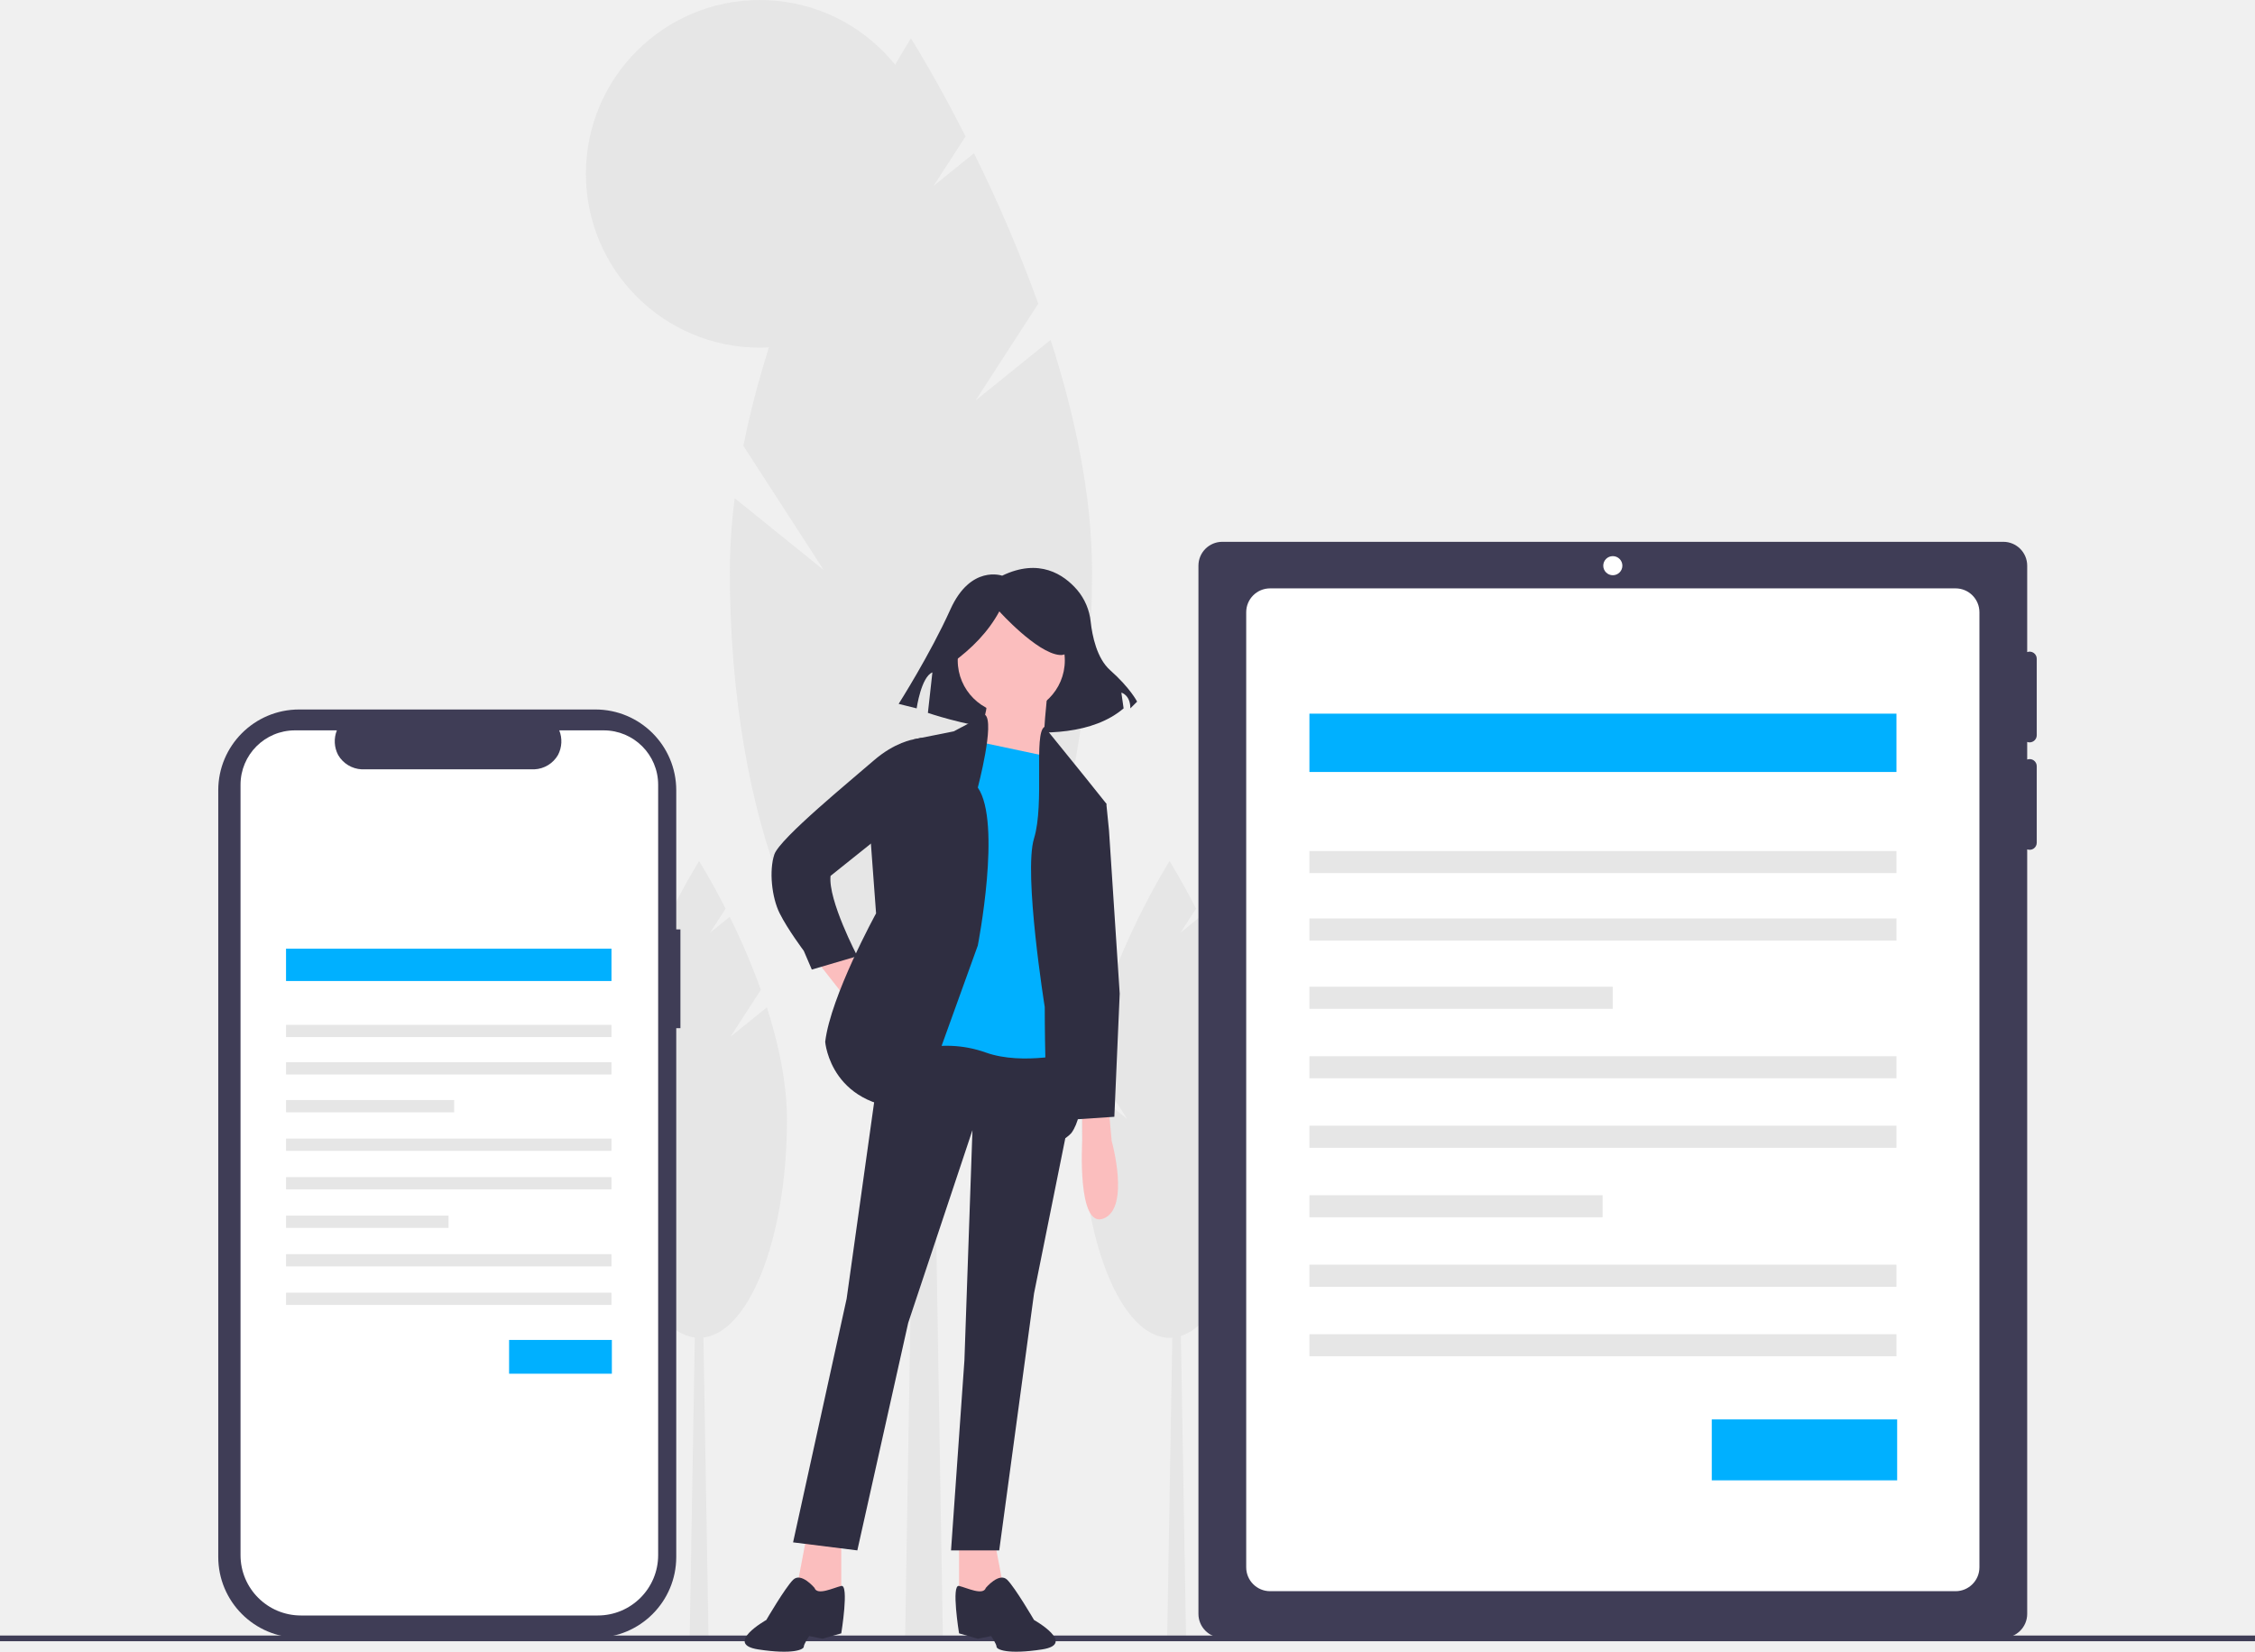
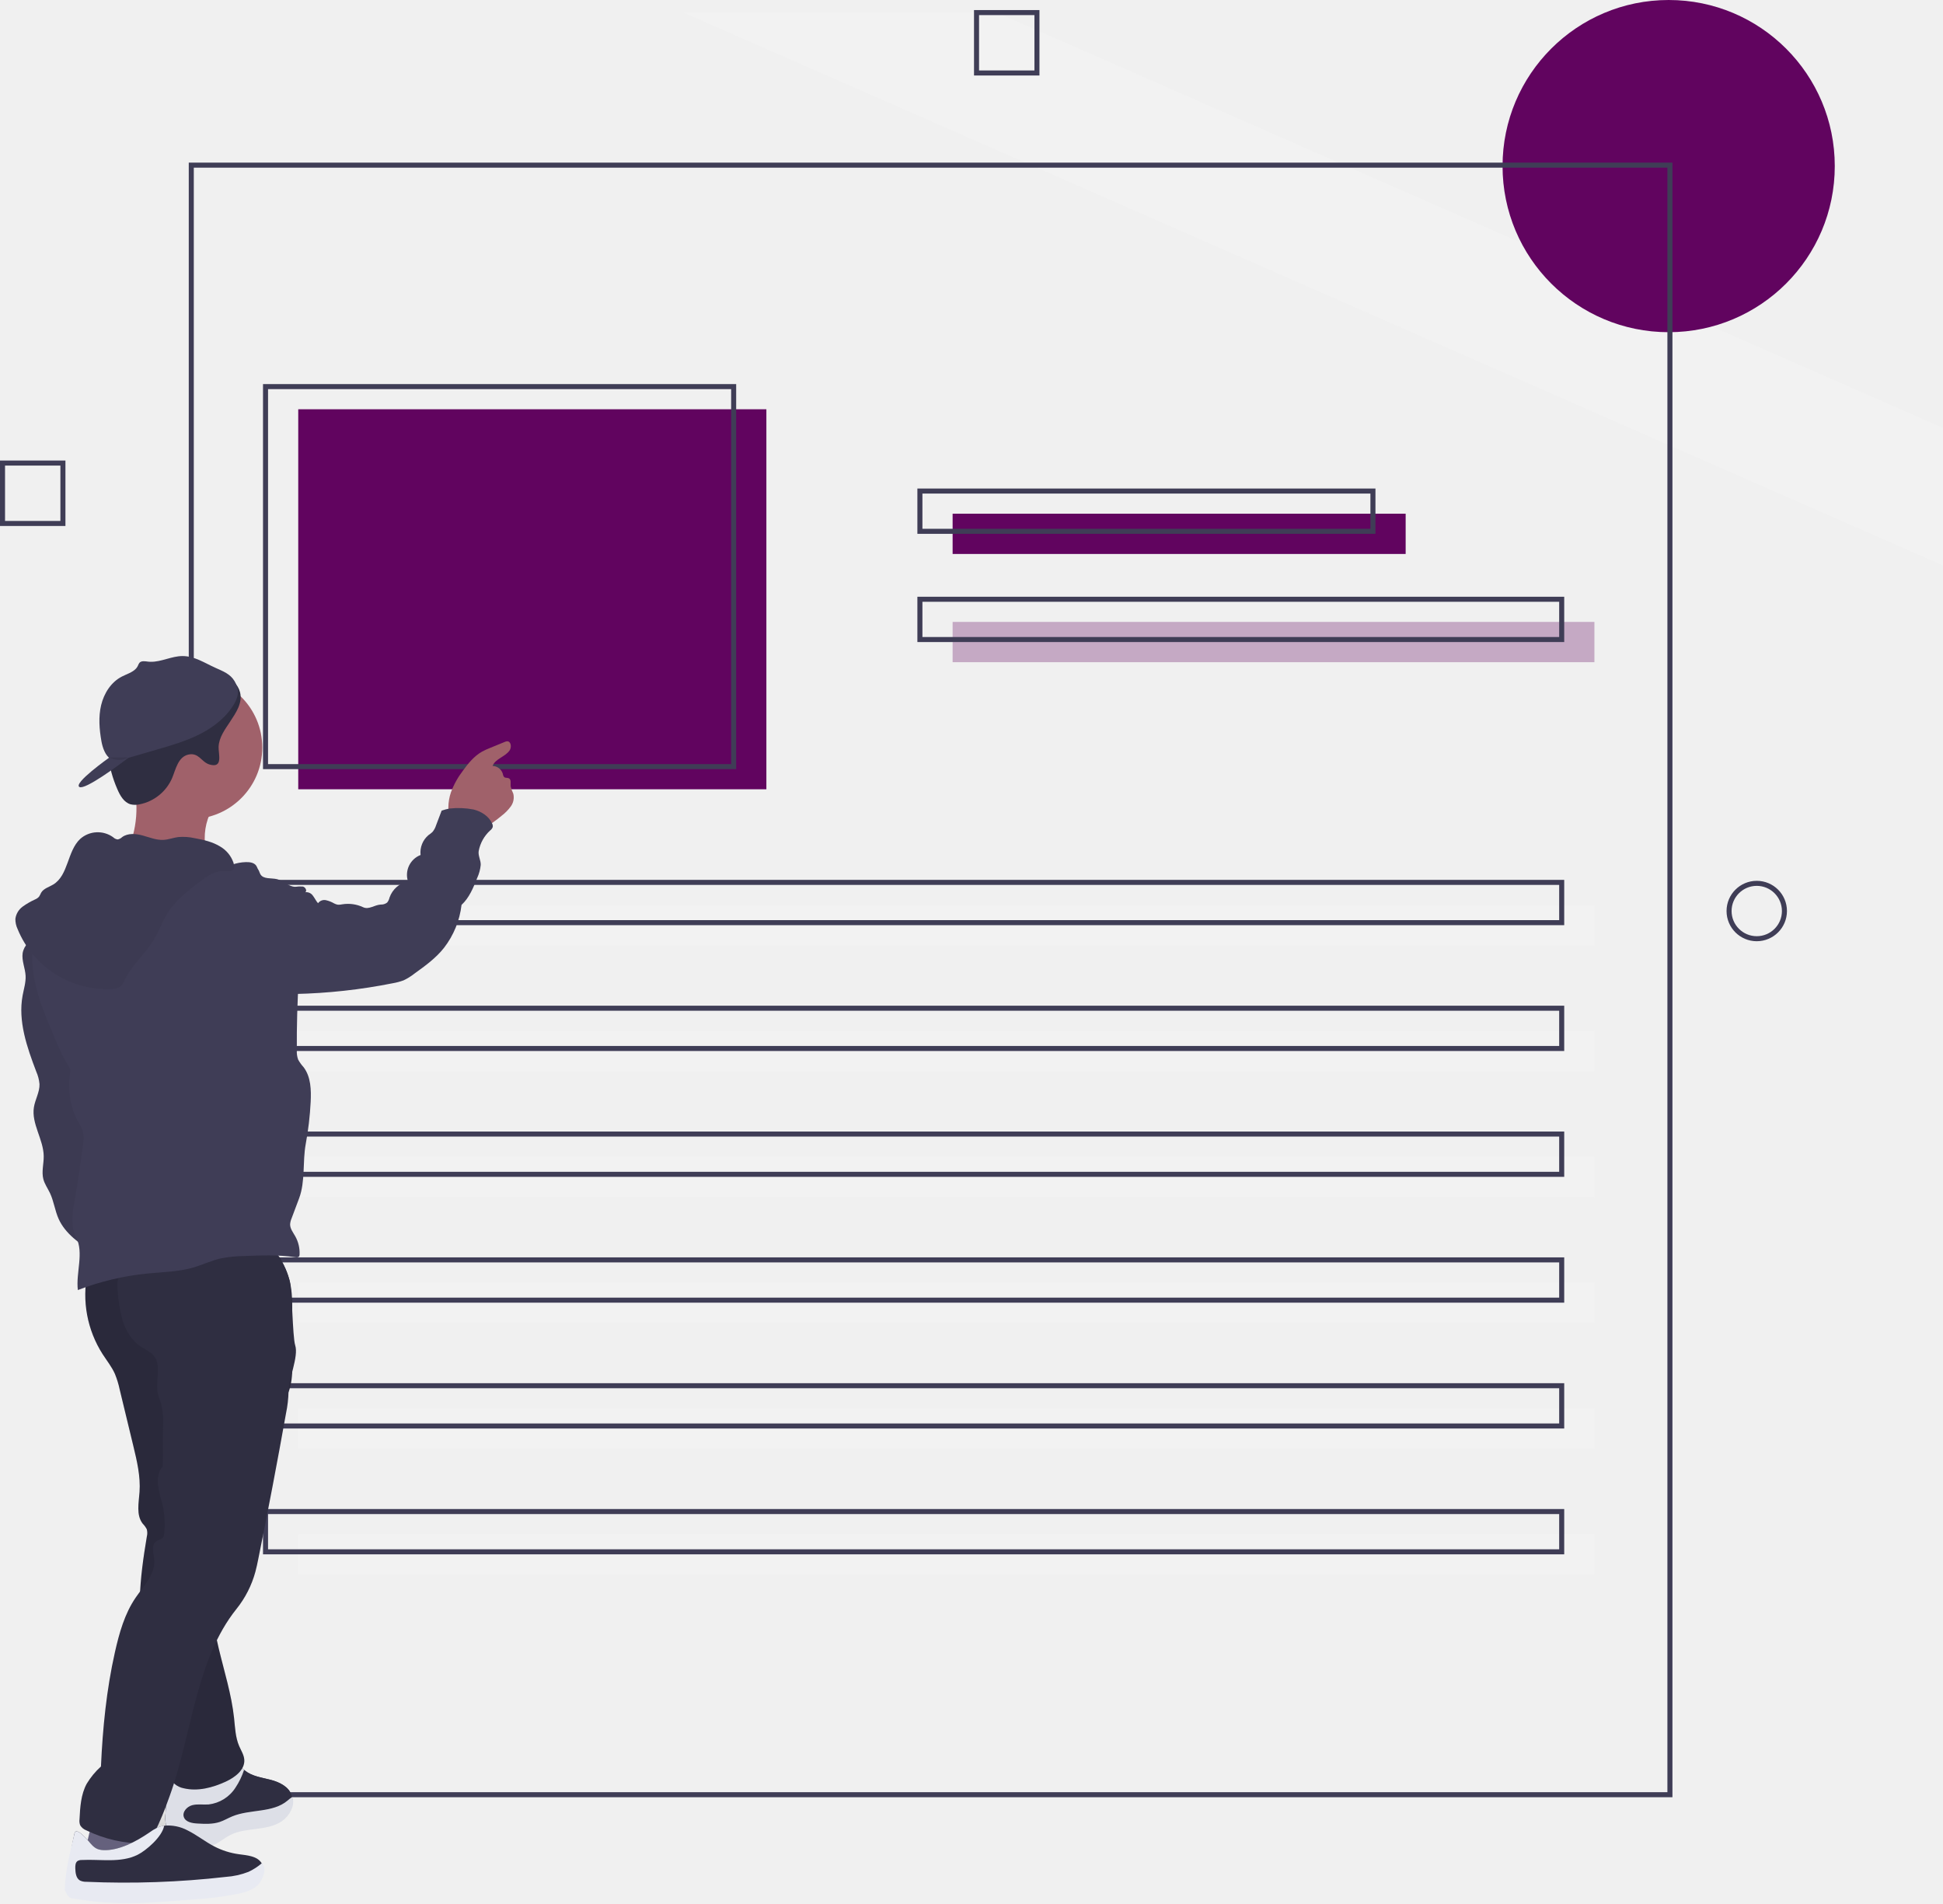
- <svg xmlns="http://www.w3.org/2000/svg" id="a259f86b-03f4-47ac-adca-e0b316d45eda" data-name="Layer 1" width="888" height="650.612" viewBox="0 0 888 650.612">
-   <polygon points="467.054 645.101 459.629 645.101 462.104 499.91 464.579 499.91 467.054 645.101" fill="#e6e6e6" />
-   <path d="M628.911,533.064l11.965-18.491a277.221,277.221,0,0,0-12.275-28.735l-7.737,6.249,6.126-9.467c-5.838-11.492-10.432-18.733-10.432-18.733s-23.996,37.814-32.013,77.85l15.354,23.728-16.997-13.729a112.157,112.157,0,0,0-.933,14.064c0,47.416,15.486,85.854,34.589,85.854s34.589-38.438,34.589-85.854c0-14.699-3.325-30.078-7.913-44.304Z" transform="translate(-156 -124.6939)" fill="#e6e6e6" />
-   <polygon points="279.016 645.101 271.592 645.101 274.067 499.91 276.541 499.91 279.016 645.101" fill="#e6e6e6" />
-   <path d="M443.657,533.064,455.622,514.573a277.221,277.221,0,0,0-12.275-28.735l-7.737,6.249,6.126-9.467c-5.838-11.492-10.432-18.733-10.432-18.733s-23.996,37.814-32.013,77.85l15.354,23.728-16.997-13.729a112.157,112.157,0,0,0-.933,14.064c0,47.416,15.486,85.854,34.589,85.854s34.589-38.438,34.589-85.854c0-14.699-3.325-30.078-7.913-44.304Z" transform="translate(-156 -124.6939)" fill="#e6e6e6" />
-   <polygon points="371.285 644.652 356.436 644.652 361.386 346.022 366.336 346.022 371.285 644.652" fill="#e6e6e6" />
-   <path d="M540.194,282.432l24.67-38.127a571.604,571.604,0,0,0-25.31-59.249l-15.953,12.885,12.631-19.521c-12.038-23.696-21.51-38.626-21.51-38.626s-49.477,77.968-66.007,160.519l31.658,48.926-35.047-28.307a231.256,231.256,0,0,0-1.923,28.998c0,97.767,31.93,177.023,71.319,177.023s71.319-79.256,71.319-177.023c0-30.309-6.857-62.019-16.316-91.351Z" transform="translate(-156 -124.6939)" fill="#e6e6e6" />
-   <circle cx="299.195" cy="68.471" r="68.471" fill="#e6e6e6" />
-   <rect y="644.24" width="888" height="2.241" fill="#3f3d56" />
-   <path d="M955.232,417.116a2.822,2.822,0,0,0,2.822-2.822V384.198a2.794,2.794,0,0,0-3.762-2.649v-34.031a9.405,9.405,0,0,0-9.405-9.405H637.341a9.405,9.405,0,0,0-9.405,9.405V760.401a9.405,9.405,0,0,0,9.405,9.405H944.887a9.405,9.405,0,0,0,9.405-9.405V459.266a2.794,2.794,0,0,0,3.762-2.649V426.521a2.794,2.794,0,0,0-3.762-2.649v-6.929A2.795,2.795,0,0,0,955.232,417.116Z" transform="translate(-156 -124.6939)" fill="#3f3d56" />
-   <path d="M926.077,356.453a9.405,9.405,0,0,1,9.405,9.405v376.203a9.405,9.405,0,0,1-9.405,9.405H656.151a9.405,9.405,0,0,1-9.405-9.405V365.858a9.405,9.405,0,0,1,9.405-9.405H926.077" transform="translate(-156 -124.6939)" fill="#fff" />
-   <circle cx="635.114" cy="222.824" r="3.762" fill="#fff" />
-   <rect x="515.639" y="281.11" width="231.169" height="22.973" fill="#00b0ff" />
-   <rect x="515.639" y="335.224" width="231.169" height="8.701" fill="#e6e6e6" />
-   <rect x="515.639" y="361.782" width="231.169" height="8.701" fill="#e6e6e6" />
-   <rect x="515.639" y="388.677" width="119.445" height="8.701" fill="#e6e6e6" />
-   <rect x="515.639" y="416.049" width="231.169" height="8.701" fill="#e6e6e6" />
-   <rect x="515.639" y="443.421" width="231.169" height="8.701" fill="#e6e6e6" />
-   <rect x="515.639" y="470.793" width="115.445" height="8.701" fill="#e6e6e6" />
-   <rect x="515.639" y="498.165" width="231.169" height="8.701" fill="#e6e6e6" />
-   <rect x="515.639" y="525.537" width="231.169" height="8.701" fill="#e6e6e6" />
-   <rect x="674.084" y="559.11" width="73" height="24" fill="#00b0ff" />
-   <path d="M423.946,490.776h-1.645V436.001a31.839,31.839,0,0,0-31.839-31.839H273.785a31.839,31.839,0,0,0-31.839,31.839V737.967a31.839,31.839,0,0,0,31.839,31.839H390.462a31.839,31.839,0,0,0,31.839-31.839V529.698h1.645Z" transform="translate(-156 -124.6939)" fill="#3f3d56" />
-   <path d="M415.175,433.817V737.257a23.778,23.778,0,0,1-23.778,23.778H274.495A23.778,23.778,0,0,1,250.717,737.257V433.817a21.432,21.432,0,0,1,21.432-21.432h16.505a11.603,11.603,0,0,0,.506,9.711,11.342,11.342,0,0,0,9.278,5.638h68.013a11.341,11.341,0,0,0,9.278-5.639,11.604,11.604,0,0,0,.505-9.71h17.508A21.432,21.432,0,0,1,415.175,433.817Z" transform="translate(-156 -124.6939)" fill="#fff" />
-   <path d="M550.632,351.458s-12.402-4.429-20.375,13.288-20.375,37.206-20.375,37.206L516.969,403.724s1.772-12.402,6.201-14.174l-1.772,15.946s53.152,18.603,77.07-1.772l-.886-6.201s3.543.886,3.543,6.201l2.658-2.658s-2.658-5.315-10.63-12.402c-5.233-4.652-7.031-13.501-7.649-19.034a23.033,23.033,0,0,0-5.303-12.543C574.903,350.947,565.249,344.42,550.632,351.458Z" transform="translate(-156 -124.6939)" fill="#2f2e41" />
-   <polygon points="321.794 378.753 333.391 393.513 340.772 385.078 334.446 374.535 321.794 378.753" fill="#fbbebe" />
-   <polygon points="317.577 605.429 313.36 627.569 323.903 632.841 331.283 627.569 331.283 605.429 317.577 605.429" fill="#fbbebe" />
-   <polygon points="391.378 605.429 395.596 627.569 385.053 632.841 377.672 627.569 377.672 605.429 391.378 605.429" fill="#fbbebe" />
-   <polygon points="348.152 406.165 333.391 511.595 312.305 607.538 337.609 610.701 357.641 521.084 382.944 445.174 379.781 535.845 374.51 610.701 393.487 610.701 407.193 509.487 422.349 434.236 421.953 406.165 348.152 406.165" fill="#2f2e41" />
-   <path d="M476.74,750.155s-5.272-6.326-8.434-3.163-10.543,15.815-10.543,15.815-16.869,9.489-3.163,11.597,17.923,0,17.923-1.054,2.109-4.217,2.109-4.217l5.272,1.054,7.38-2.109s3.163-19.426,0-18.675S477.794,753.318,476.74,750.155Z" transform="translate(-156 -124.6939)" fill="#2f2e41" />
-   <path d="M544.216,750.155s5.272-6.326,8.434-3.163,10.543,15.815,10.543,15.815,16.869,9.489,3.163,11.597-17.923,0-17.923-1.054-2.109-4.217-2.109-4.217l-5.272,1.054-7.38-2.109s-3.163-19.426,0-18.675S543.161,753.318,544.216,750.155Z" transform="translate(-156 -124.6939)" fill="#2f2e41" />
-   <circle cx="398.231" cy="260.143" r="21.086" fill="#fbbebe" />
-   <path d="M568.465,398.016s-2.109,17.923-1.054,22.14,3.163,10.543,3.163,10.543l-33.738-6.326s9.489-20.032,7.38-23.195S568.465,398.016,568.465,398.016Z" transform="translate(-156 -124.6939)" fill="#fbbebe" />
-   <path d="M571.628,423.319l-34.792-7.38L516.803,538.239a45.676,45.676,0,0,1,27.412,1.054c14.76,5.272,34.792,0,34.792,0l-4.217-114.92Z" transform="translate(-156 -124.6939)" fill="#00b0ff" />
-   <path d="M543.922,406.253,531.564,412.776l-15.815,3.163-16.869,40.064,2.109,28.466s-17.923,32.684-20.032,50.607c0,0,2.109,27.412,36.901,26.358l23.195-64.313s9.489-48.498,0-62.204C541.053,434.916,547.845,409.218,543.922,406.253Z" transform="translate(-156 -124.6939)" fill="#2f2e41" />
-   <path d="M522.075,415.939l-3.414-.582-2.912.582s-7.38,1.054-15.815,8.434-36.901,30.575-39.009,36.901-1.054,16.869,2.109,23.195,9.489,14.76,9.489,14.76l3.163,7.38,17.923-5.272s-11.597-22.14-10.543-31.629L504.152,452.84Z" transform="translate(-156 -124.6939)" fill="#2f2e41" />
-   <path d="M567.297,411.019,583.225,430.699l8.434,10.543L581.116,477.089l-5.272,30.575s12.652,48.498,2.109,63.259c0,0-6.326,7.38-8.434-1.054s-2.109-48.498-2.109-48.498-8.434-52.715-4.217-66.421S562.967,413.48,567.297,411.019Z" transform="translate(-156 -124.6939)" fill="#2f2e41" />
-   <path d="M582.171,563.542V574.085s-2.109,34.792,8.434,30.575,3.163-30.575,3.163-30.575l-1.054-11.597Z" transform="translate(-156 -124.6939)" fill="#fbbebe" />
-   <path d="M530.726,385.961c8.019-5.803,14.51-12.488,18.804-20.439,0,0,14.716,16.351,23.709,17.169s.818-19.621.818-19.621l-16.351-4.088-15.534,1.635-12.263,8.176Z" transform="translate(-156 -124.6939)" fill="#2f2e41" />
-   <polygon points="427.225 313.385 435.659 316.548 436.714 327.091 440.931 391.404 438.822 439.903 423.008 440.957 417.736 387.187 415.628 328.146 427.225 313.385" fill="#2f2e41" />
-   <rect x="112.639" y="373.689" width="128.154" height="12.736" fill="#00b0ff" />
-   <rect x="112.639" y="403.688" width="128.154" height="4.824" fill="#e6e6e6" />
-   <rect x="112.639" y="418.411" width="128.154" height="4.824" fill="#e6e6e6" />
-   <rect x="112.639" y="433.321" width="66.217" height="4.824" fill="#e6e6e6" />
-   <rect x="112.639" y="448.495" width="128.154" height="4.824" fill="#e6e6e6" />
-   <rect x="112.639" y="463.67" width="128.154" height="4.824" fill="#e6e6e6" />
-   <rect x="112.639" y="478.844" width="64" height="4.824" fill="#e6e6e6" />
-   <rect x="112.639" y="494.018" width="128.154" height="4.824" fill="#e6e6e6" />
-   <rect x="112.639" y="509.193" width="128.154" height="4.824" fill="#e6e6e6" />
-   <rect x="200.477" y="527.805" width="40.469" height="13.305" fill="#00b0ff" />
+ <svg xmlns="http://www.w3.org/2000/svg" id="a15731c2-5ed4-409b-a7c9-bb3c5f711d85" data-name="Layer 1" width="772" height="756.266" viewBox="0 0 772 756.266">
+   <defs>
+     <linearGradient id="a026aeeb-1716-483c-ac60-35ab5f709f89" x1="818.695" y1="798.037" x2="818.695" y2="789.287" gradientTransform="translate(-540.545)" gradientUnits="userSpaceOnUse">
+       <stop offset="0" stop-color="gray" stop-opacity="0.25" />
+       <stop offset="0.535" stop-color="gray" stop-opacity="0.12" />
+       <stop offset="1" stop-color="gray" stop-opacity="0.1" />
+     </linearGradient>
+   </defs>
+   <polygon points="772 170.07 772 224.67 721.49 202.5 700.99 193.5 685.04 186.5 603.04 150.5 587.09 143.5 566.59 134.5 271.6 5 395.98 5 772 170.07" fill="#f2f2f2" />
+   <circle cx="663" cy="66" r="66" fill="#61045f" />
+   <path d="M912,445.867a12,12,0,1,1,12-12A12.013,12.013,0,0,1,912,445.867Zm0-22a10,10,0,1,0,10,10A10.011,10.011,0,0,0,912,423.867Z" transform="translate(-214 -71.86704)" fill="#3f3d56" />
+   <path d="M240,280.867H214v-26h26Zm-24-2h22v-22H216Z" transform="translate(-214 -71.86704)" fill="#3f3d56" />
+   <path d="M627,101.867H601v-26h26Zm-24-2h22v-22H603Z" transform="translate(-214 -71.86704)" fill="#3f3d56" />
+   <rect x="118.5" y="162.62" width="186" height="151" fill="#61045f" />
+   <rect x="118.5" y="359.62" width="515" height="16" fill="#f2f2f2" />
+   <path d="M506.5,377.487h-188v-153h188Zm-186-2h184v-149h-184Z" transform="translate(-214 -71.86704)" fill="#3f3d56" />
+   <rect x="378.5" y="204.12" width="180" height="16" fill="#61045f" />
+   <rect x="378.5" y="247.12" width="255" height="16" fill="#61045f" opacity="0.3" />
+   <path d="M760.5,283.987h-182v-18h182Zm-180-2h178v-14h-178Z" transform="translate(-214 -71.86704)" fill="#3f3d56" />
+   <path d="M835.5,326.987h-257v-18h257Zm-255-2h253v-14h-253Z" transform="translate(-214 -71.86704)" fill="#3f3d56" />
+   <path d="M835.5,439.487h-517v-18h517Zm-515-2h513v-14h-513Z" transform="translate(-214 -71.86704)" fill="#3f3d56" />
+   <rect x="118.5" y="409.62" width="515" height="16" fill="#f2f2f2" />
+   <path d="M835.5,489.487h-517v-18h517Zm-515-2h513v-14h-513Z" transform="translate(-214 -71.86704)" fill="#3f3d56" />
+   <rect x="118.5" y="459.62" width="515" height="16" fill="#f2f2f2" />
+   <path d="M835.5,539.487h-517v-18h517Zm-515-2h513v-14h-513Z" transform="translate(-214 -71.86704)" fill="#3f3d56" />
+   <rect x="118.5" y="509.62" width="515" height="16" fill="#f2f2f2" />
+   <path d="M835.5,589.487h-517v-18h517Zm-515-2h513v-14h-513Z" transform="translate(-214 -71.86704)" fill="#3f3d56" />
+   <rect x="118.5" y="559.62" width="515" height="16" fill="#f2f2f2" />
+   <path d="M835.5,639.487h-517v-18h517Zm-515-2h513v-14h-513Z" transform="translate(-214 -71.86704)" fill="#3f3d56" />
+   <rect x="118.5" y="609.62" width="515" height="16" fill="#f2f2f2" />
+   <path d="M835.5,689.487h-517v-18h517Zm-515-2h513v-14h-513Z" transform="translate(-214 -71.86704)" fill="#3f3d56" />
+   <path d="M878.5,786H289V136.487H878.5ZM291,784H876.5V138.487H291Z" transform="translate(-214 -71.86704)" fill="#3f3d56" />
+   <path d="M276.4,797.987a.467.467,0,0,0-.1.05c1.19-2.57,2.3-5.17,3.31-7.81.12-.31.23-.63.35-.94-.01.08-.01.16-.02.25-.03.5-.07,1-.11,1.51-.06.79-.11,1.59-.12,2.39-.01.25-.01.49-.01.74a14.63,14.63,0,0,0,.3,2.9h-.04c-.25.02-.48.03-.72.07a9.783,9.783,0,0,0-2.73.78A.591.591,0,0,0,276.4,797.987Z" transform="translate(-214 -71.86704)" fill="url(#a026aeeb-1716-483c-ac60-35ab5f709f89)" />
+   <path d="M295.335,405.208c.107,4.176,1.522,8.222,1.744,12.39-12.298.612-24.427-5.354-36.603-3.526,3.403-2.203,5.224-6.172,6.294-10.08a41.802,41.802,0,0,0,1.201-15.487,6.819,6.819,0,0,0-.153-.857c-.451-2.042-1.621-4.933-1.308-6.539.413-2.126,2.417-1.705,4.222-1.583a158.143,158.143,0,0,1,16.412,2.118c1.415.245,15.196,3.686,15.403,3.327a64.857,64.857,0,0,0-5.965,12.29A23.961,23.961,0,0,0,295.335,405.208Z" transform="translate(-214 -71.86704)" fill="#a0616a" />
+   <path d="M416.952,392.306a17.979,17.979,0,0,1-3.755,3.786c-.933.765-1.889,1.545-2.891,2.248a12.397,12.397,0,0,1-6.149,2.501c-2.929.199-9.147-1.522-10.967-4.03a7.27,7.27,0,0,1-1.048-4.199,19.315,19.315,0,0,1,1.009-5.874,32.736,32.736,0,0,1,4.742-8.581c2.118-2.944,4.474-5.843,7.625-7.625a29.578,29.578,0,0,1,3.243-1.491c1.912-.78,3.816-1.568,5.728-2.348a2.764,2.764,0,0,1,1.04-.275c1.537.015,1.82,2.363.948,3.633-1.744,2.554-5.667,3.266-6.768,6.164a4.394,4.394,0,0,1,4.084,3.166,2.238,2.238,0,0,0,.551,1.277c.505.405,1.293.176,1.866.482,1.017.543.574,2.057.681,3.204a14.993,14.993,0,0,0,1.048,2.883A6.126,6.126,0,0,1,416.952,392.306Z" transform="translate(-214 -71.86704)" fill="#a0616a" />
+   <path d="M247.432,810.977c.947-.946,2.493-.785,3.815-.576a141.542,141.542,0,0,0,21.451,1.735c.899-4.392-1.711-8.661-2.553-13.064a11.786,11.786,0,0,0-.85-3.303c-1.012-1.941-3.294-2.829-5.435-3.281-3.866-.815-9.908-2.254-12.067,1.654C249.203,798.831,248.374,805.758,247.432,810.977Z" transform="translate(-214 -71.86704)" fill="#65617d" />
+   <path d="M326.026,794.387c-2.914,1.988-6.531,2.608-10.034,3.059-3.51.444-7.113.788-10.287,2.348-2.738,1.354-5.048,3.572-7.946,4.543a16.555,16.555,0,0,1-8.252.13c-3.258-.612-6.73-1.797-8.489-4.612-1.568-2.501-1.4-5.675-1.185-8.619q.379-4.99.742-9.996a4.76,4.76,0,0,1,.62-2.417c2.356-3.434,8.084,1.438,11.151,1.43,4.856-.008,10.072-2.639,13.575-5.858A4.12,4.12,0,0,1,306.975,773.6c1.384-.619,2.769.528,4,1.53.138.115.275.229.413.337,2.837,2.248,6.646,2.707,10.149,3.617,3.51.91,7.266,2.746,8.351,6.202a5.275,5.275,0,0,1,.168.665C330.691,789.133,328.756,792.521,326.026,794.387Z" transform="translate(-214 -71.86704)" fill="#3f3d56" />
+   <path d="M326.026,794.387c-2.914,1.988-6.531,2.608-10.034,3.059-3.51.444-7.113.788-10.287,2.348-2.738,1.354-5.048,3.572-7.946,4.543a16.555,16.555,0,0,1-8.252.13c-3.258-.612-6.73-1.797-8.489-4.612-1.568-2.501-1.4-5.675-1.185-8.619q.379-4.99.742-9.996a4.76,4.76,0,0,1,.62-2.417c2.356-3.434,8.084,1.438,11.151,1.43,4.856-.008,10.072-2.639,13.575-5.858A4.12,4.12,0,0,1,306.975,773.6c1.384-.619,2.769.528,4,1.53.138.115.275.229.413.337,2.837,2.248,6.646,2.707,10.149,3.617,3.51.91,7.266,2.746,8.351,6.202a5.275,5.275,0,0,1,.168.665C330.691,789.133,328.756,792.521,326.026,794.387Z" transform="translate(-214 -71.86704)" fill="#2f2e41" />
+   <path d="M326.026,795.506c-2.914,1.988-6.531,2.608-10.034,3.059-3.51.444-7.113.788-10.287,2.348-2.738,1.354-5.048,3.572-7.946,4.543a16.555,16.555,0,0,1-8.252.13,13.625,13.625,0,0,1-8.489-5.731c-1.568-2.501-1.4-5.675-1.185-8.619q.379-4.99.742-9.996a4.76,4.76,0,0,1,.62-2.417c2.356-3.434,8.084,1.438,11.151,1.43,4.856-.008,10.072-2.639,13.575-5.858A4.12,4.12,0,0,1,306.975,773.6c1.384-.619,2.769.528,4,1.53a28.731,28.731,0,0,1-3.411,7.051,14.675,14.675,0,0,1-10.699,6.692c-2.172.161-4.398-.268-6.501.291-2.096.558-4.053,2.707-3.312,4.749.727,1.988,3.296,2.424,5.415,2.539,2.967.161,6.011.306,8.826-.619,1.721-.574,3.296-1.522,4.971-2.218,7.12-2.952,16.114-1.3,21.995-6.287a13.015,13.015,0,0,1,1.797-1.377C331.596,789.175,328.756,793.64,326.026,795.506Z" transform="translate(-214 -71.86704)" fill="#e8eaf2" />
+   <path d="M326.026,795.506c-2.914,1.988-6.531,2.608-10.034,3.059-3.51.444-7.113.788-10.287,2.348-2.738,1.354-5.048,3.572-7.946,4.543a16.555,16.555,0,0,1-8.252.13,13.625,13.625,0,0,1-8.489-5.731c-1.568-2.501-1.4-5.675-1.185-8.619q.379-4.99.742-9.996a4.76,4.76,0,0,1,.62-2.417c2.356-3.434,8.084,1.438,11.151,1.43,4.856-.008,10.072-2.639,13.575-5.858A4.12,4.12,0,0,1,306.975,773.6c1.384-.619,2.769.528,4,1.53a28.731,28.731,0,0,1-3.411,7.051,14.675,14.675,0,0,1-10.699,6.692c-2.172.161-4.398-.268-6.501.291-2.096.558-4.053,2.707-3.312,4.749.727,1.988,3.296,2.424,5.415,2.539,2.967.161,6.011.306,8.826-.619,1.721-.574,3.296-1.522,4.971-2.218,7.12-2.952,16.114-1.3,21.995-6.287a13.015,13.015,0,0,1,1.797-1.377C331.596,789.175,328.756,793.64,326.026,795.506Z" transform="translate(-214 -71.86704)" opacity="0.05" />
+   <path d="M248.764,577.622a43.783,43.783,0,0,0,6.001,32.306c1.668,2.585,3.623,5.012,4.877,7.821a35.548,35.548,0,0,1,1.903,6.198l5.405,22.373c1.459,6.04,2.929,12.197,2.491,18.395-.305,4.319-1.394,9.175,1.268,12.59a9.279,9.279,0,0,1,1.608,2.206,5.584,5.584,0,0,1,.027,2.907c-2.735,16.244-4.763,33.226.177,48.94,4.477,14.243,4.733,30.024,8.539,44.461.471,1.788,1.01,3.672,2.365,4.931a7.751,7.751,0,0,0,3.545,1.685c5.61,1.335,11.534-.229,16.766-2.653,3.677-1.704,7.635-4.692,7.321-8.732-.149-1.922-1.272-3.607-2.034-5.377-1.495-3.473-1.615-7.353-2.018-11.113-1.013-9.44-3.923-18.555-6.123-27.792s-3.694-18.887-1.834-28.198a246.662,246.662,0,0,1,18.141-55.808,6.73,6.73,0,0,1,1.662-2.499,17.181,17.181,0,0,0,2.352-1.605,7.097,7.097,0,0,0,1.076-2.926c.818-2.947,3.248-5.121,4.878-7.709,4.114-6.535,2.81-14.912,2.658-22.633-.148-7.508.933-15.085-.298-22.493s-5.475-14.98-12.616-17.301c-3.538-1.15-7.362-.889-11.064-.523C286.225,567.014,267.169,570.577,248.764,577.622Z" transform="translate(-214 -71.86704)" fill="#2f2e41" />
+   <path d="M248.764,577.622a43.783,43.783,0,0,0,6.001,32.306c1.668,2.585,3.623,5.012,4.877,7.821a35.548,35.548,0,0,1,1.903,6.198l5.405,22.373c1.459,6.04,2.929,12.197,2.491,18.395-.305,4.319-1.394,9.175,1.268,12.59a9.279,9.279,0,0,1,1.608,2.206,5.584,5.584,0,0,1,.027,2.907c-2.735,16.244-4.763,33.226.177,48.94,4.477,14.243,4.733,30.024,8.539,44.461.471,1.788,1.01,3.672,2.365,4.931a7.751,7.751,0,0,0,3.545,1.685c5.61,1.335,11.534-.229,16.766-2.653,3.677-1.704,7.635-4.692,7.321-8.732-.149-1.922-1.272-3.607-2.034-5.377-1.495-3.473-1.615-7.353-2.018-11.113-1.013-9.44-3.923-18.555-6.123-27.792s-3.694-18.887-1.834-28.198a246.662,246.662,0,0,1,18.141-55.808,6.73,6.73,0,0,1,1.662-2.499,17.181,17.181,0,0,0,2.352-1.605,7.097,7.097,0,0,0,1.076-2.926c.818-2.947,3.248-5.121,4.878-7.709,4.114-6.535,2.81-14.912,2.658-22.633-.148-7.508.933-15.085-.298-22.493s-5.475-14.98-12.616-17.301c-3.538-1.15-7.362-.889-11.064-.523C286.225,567.014,267.169,570.577,248.764,577.622Z" transform="translate(-214 -71.86704)" opacity="0.1" />
+   <path d="M328.642,624.711a46.891,46.891,0,0,1-.987,8.68q-5.185,29.081-11.051,58.04c-.344,1.675-.681,3.35-1.132,4.994a40.5,40.5,0,0,1-7.487,14.73c-16.298,20.313-17.705,49.811-26.546,74.307-.596,1.66-1.193,3.319-1.828,4.956a123.773,123.773,0,0,1-5.453,12.168,3.478,3.478,0,0,1-1.124,1.453,3.334,3.334,0,0,1-1.774.344,51.793,51.793,0,0,1-22.967-5.224,4.756,4.756,0,0,1-2.44-2.027,4.901,4.901,0,0,1-.26-2.333c.245-4.856.543-9.889,2.86-14.156a30.207,30.207,0,0,1,5.659-6.86c.688-15.242,2.195-30.515,5.545-45.398,1.721-7.61,3.847-15.303,8.267-21.735,3.258-4.749,7.931-9.438,7.357-15.166-.252-2.516-1.308-5.652.742-7.128.895-.65,2.218-.734,2.822-1.66a3.149,3.149,0,0,0,.398-1.423,35.123,35.123,0,0,0-.727-11.755,61.998,61.998,0,0,1-1.751-7.663c-.26-2.616.184-5.445,1.927-7.403.107-5.231-.038-10.661.069-15.885a29.457,29.457,0,0,0-.734-8.872c-.398-1.369-1.002-2.677-1.308-4.076-1.094-5.025,1.637-11.044-1.614-15.028-1.354-1.652-3.442-2.478-5.216-3.671-3.541-2.363-5.866-6.233-7.159-10.294a56.816,56.816,0,0,1-2.027-12.604,12.972,12.972,0,0,1-.031-2.723,4.99,4.99,0,0,1,.367-1.361c1.01-2.271,3.725-3.151,6.141-3.732a198.874,198.874,0,0,1,46.897-5.484c5.843-3.977,9.132-2.554,11.609,1.66a43.546,43.546,0,0,1,3.304,8.069c1.132,3.419,1.201,22.554,2.302,25.988C332.725,610.906,328.588,620.022,328.642,624.711Z" transform="translate(-214 -71.86704)" fill="#2f2e41" />
+   <path d="M222.998,450.581c-.434,3.011,1.013,5.97,1.174,9.007.14,2.654-.705,5.246-1.188,7.86-1.886,10.2,1.738,20.531,5.426,30.226a15.576,15.576,0,0,1,1.288,4.971c.099,3.164-1.724,6.064-2.223,9.19-1.049,6.569,3.797,12.749,3.897,19.4.046,3.062-.918,6.179-.152,9.145.511,1.979,1.747,3.68,2.623,5.526,1.553,3.272,1.97,6.984,3.453,10.289,2.679,5.972,8.436,9.871,13.914,13.454,3.117-1.039,6.486-2.273,8.197-5.077a12.579,12.579,0,0,0,1.431-4.452c1.184-6.803,1.143-13.752,1.099-20.658a127.385,127.385,0,0,0-.945-17.782c-1.107-7.503-3.541-14.737-5.287-22.117-2.203-9.308-3.331-18.925-6.762-27.853-3.015-7.846-7.71-14.889-12.653-21.635-1.886-2.574-3.375-6.253-7.035-5.659A7.674,7.674,0,0,0,222.998,450.581Z" transform="translate(-214 -71.86704)" fill="#3f3d56" />
+   <path d="M222.998,450.581c-.434,3.011,1.013,5.97,1.174,9.007.14,2.654-.705,5.246-1.188,7.86-1.886,10.2,1.738,20.531,5.426,30.226a15.576,15.576,0,0,1,1.288,4.971c.099,3.164-1.724,6.064-2.223,9.19-1.049,6.569,3.797,12.749,3.897,19.4.046,3.062-.918,6.179-.152,9.145.511,1.979,1.747,3.68,2.623,5.526,1.553,3.272,1.97,6.984,3.453,10.289,2.679,5.972,8.436,9.871,13.914,13.454,3.117-1.039,6.486-2.273,8.197-5.077a12.579,12.579,0,0,0,1.431-4.452c1.184-6.803,1.143-13.752,1.099-20.658a127.385,127.385,0,0,0-.945-17.782c-1.107-7.503-3.541-14.737-5.287-22.117-2.203-9.308-3.331-18.925-6.762-27.853-3.015-7.846-7.71-14.889-12.653-21.635-1.886-2.574-3.375-6.253-7.035-5.659A7.674,7.674,0,0,0,222.998,450.581Z" transform="translate(-214 -71.86704)" opacity="0.05" />
+   <circle cx="75.808" cy="297.045" r="28.4" fill="#a0616a" />
+   <path d="M306.335,415.402c-1.238,1.433-2.899,3.011-4.736,2.549a6.47,6.47,0,0,1-1.843-.986c-3.274-2.11-7.292-2.605-11.144-3.185a164.428,164.428,0,0,1-22.949-5.159,23.409,23.409,0,0,0-6.788-1.38c-4.813.025-9.079,3.225-12.096,6.976s-5.153,8.14-8.113,11.936c-2.109,2.704-4.62,5.088-6.59,7.895-4.972,7.088-6.041,16.336-4.757,24.898s4.705,16.636,8.095,24.603a85.493,85.493,0,0,0,6.609,13.326c-1.144,6.506-.54,13.946,2.554,19.782,1.008,1.901,2.242,3.754,2.575,5.88a14.717,14.717,0,0,1-.178,4.312l-1.445,10.282c-.44,3.131-.88,6.263-1.45,9.373-1.043,5.692-2.459,11.869.177,17.02,3.157,6.169-.159,14.074.671,20.954a105.407,105.407,0,0,1,27.674-6.575c6.103-.598,12.32-.674,18.208-2.387,3.677-1.07,7.164-2.764,10.898-3.617a50.243,50.243,0,0,1,9.189-.938c6.805-.275,13.659-.547,20.395.456.545.081,1.21.125,1.536-.319a1.437,1.437,0,0,0,.205-.803,13.58,13.58,0,0,0-1.741-7.23c-.859-1.516-2.052-2.998-2.019-4.74a7.202,7.202,0,0,1,.59-2.354l2.985-7.96c2.52-6.72,1.321-14.526,2.629-21.582A126.713,126.713,0,0,0,337.436,509.732c.242-4.789.092-9.974-2.798-13.801a15.864,15.864,0,0,1-2.183-3.036,9.216,9.216,0,0,1-.52-3.631q-.097-14.374.789-28.731c-2.52-4.525-5.147-9.154-7.666-13.679-2.932-5.267-5.906-10.642-7.09-16.552-.784-3.912-.756-7.941-1.317-11.892a5.193,5.193,0,0,0-1.004-2.777c-.962-1.09-2.589-1.246-4.043-1.201A17.894,17.894,0,0,0,306.335,415.402Z" transform="translate(-214 -71.86704)" fill="#3f3d56" />
+   <path d="M315.821,459.759c1.729,2.155,3.53,4.371,5.982,5.644,2.821,1.464,6.144,1.498,9.322,1.43a222.755,222.755,0,0,0,38.956-4.279,24.328,24.328,0,0,0,4.29-1.15,22.595,22.595,0,0,0,4.336-2.705c4.225-3.038,8.51-6.132,11.723-10.226A34.379,34.379,0,0,0,397.38,431.431c3.056-2.816,4.679-6.818,6.209-10.681a16.311,16.311,0,0,0,1.415-5.188c.082-1.837-1.135-3.763-.798-5.571a14.722,14.722,0,0,1,4.506-8.106,2.956,2.956,0,0,0,1.072-1.424,2.296,2.296,0,0,0-.255-1.388c-1.308-2.913-4.298-4.791-7.398-5.554a31.752,31.752,0,0,0-9.532-.378,22.28,22.28,0,0,0-3.122.829l-2.221,5.848a7.564,7.564,0,0,1-1.451,2.668,13.619,13.619,0,0,1-1.577,1.233,9.019,9.019,0,0,0-3.125,7.882,8.469,8.469,0,0,0-5.008,10.455,9.981,9.981,0,0,0-7.323,6.447,4.82,4.82,0,0,1-.956,2.006,3.894,3.894,0,0,1-2.557.786c-2.51.155-4.704,2.132-6.978,1.06a14.187,14.187,0,0,0-8.288-1.158,6.239,6.239,0,0,1-1.769.157,4.67,4.67,0,0,1-1.451-.505,11.608,11.608,0,0,0-3.29-1.294,3.08,3.08,0,0,0-3.121,1.206c-.796-.873-1.271-1.992-1.997-2.925a3.201,3.201,0,0,0-3.028-1.445c.756-.674-.018-2.014-1-2.259a12.818,12.818,0,0,0-3.021.109c-2.627-.014-4.642-2.399-7.193-3.023-2.345-.574-5.471.11-6.673-1.983-.426-.742-.51-1.749-1.235-2.203a2.383,2.383,0,0,0-1.584-.184,15.488,15.488,0,0,0-4.792,1.454c-2.459,9.619-1.169,19.609.705,29.359A25.901,25.901,0,0,0,315.821,459.759Z" transform="translate(-214 -71.86704)" fill="#3f3d56" />
+   <path d="M301.541,408.275c-3.047-1.897-6.634-2.701-10.164-3.346a21.413,21.413,0,0,0-6.467-.465c-1.999.249-3.918,1.021-5.93,1.133-2.823.157-5.53-.988-8.258-1.734s-5.878-1.032-8.175.619a3.53,3.53,0,0,1-1.779.945,3.113,3.113,0,0,1-1.839-.902,10.478,10.478,0,0,0-13.059.688c-5.207,4.882-4.618,14.422-10.72,18.125-1.682,1.021-3.832,1.561-4.814,3.266a12.063,12.063,0,0,1-.83,1.57,4.253,4.253,0,0,1-1.467,1.045,28.509,28.509,0,0,0-5.03,2.892,7.194,7.194,0,0,0-2.895,4.853,9.143,9.143,0,0,0,.889,4.081,38.294,38.294,0,0,0,37.214,23.797,5.891,5.891,0,0,0,3.898-1.217,7.357,7.357,0,0,0,1.366-2.251c2.869-6.015,8.257-10.456,11.678-16.174,2.039-3.408,3.348-7.221,5.471-10.578,3.218-5.089,8.111-8.848,12.901-12.497,2.701-2.057,5.708-4.216,9.102-4.072,3.024.129,5.224.291,4.115-3.418A11.883,11.883,0,0,0,301.541,408.275Z" transform="translate(-214 -71.86704)" fill="#3f3d56" />
+   <path d="M301.541,408.275c-3.047-1.897-6.634-2.701-10.164-3.346a21.413,21.413,0,0,0-6.467-.465c-1.999.249-3.918,1.021-5.93,1.133-2.823.157-5.53-.988-8.258-1.734s-5.878-1.032-8.175.619a3.53,3.53,0,0,1-1.779.945,3.113,3.113,0,0,1-1.839-.902,10.478,10.478,0,0,0-13.059.688c-5.207,4.882-4.618,14.422-10.72,18.125-1.682,1.021-3.832,1.561-4.814,3.266a12.063,12.063,0,0,1-.83,1.57,4.253,4.253,0,0,1-1.467,1.045,28.509,28.509,0,0,0-5.03,2.892,7.194,7.194,0,0,0-2.895,4.853,9.143,9.143,0,0,0,.889,4.081,38.294,38.294,0,0,0,37.214,23.797,5.891,5.891,0,0,0,3.898-1.217,7.357,7.357,0,0,0,1.366-2.251c2.869-6.015,8.257-10.456,11.678-16.174,2.039-3.408,3.348-7.221,5.471-10.578,3.218-5.089,8.111-8.848,12.901-12.497,2.701-2.057,5.708-4.216,9.102-4.072,3.024.129,5.224.291,4.115-3.418A11.883,11.883,0,0,0,301.541,408.275Z" transform="translate(-214 -71.86704)" opacity="0.05" />
+   <path d="M316.321,819.885c-2.057,1.92-4.887,2.761-7.633,3.357a137.571,137.571,0,0,1-18.997,2.348c-2.065.153-4.137.314-6.202.474-6.057.459-12.122.925-18.202.948a125.53,125.53,0,0,1-22.385-1.935,1.899,1.899,0,0,1-2.042-2.271,108.446,108.446,0,0,1,2.753-22.47c.704-3.029,6.134,3.763,6.378,4.046,1.507,1.713,2.646,2.501,4.933,2.623,6.248.344,13.246-3.457,18.21-6.837a23.307,23.307,0,0,1,3.373-2.088,9.929,9.929,0,0,1,2.73-.78,16.485,16.485,0,0,1,9.292,1.881c3.732,1.851,7.006,4.512,10.699,6.417a30.074,30.074,0,0,0,9.59,3.036c3.381.467,7.419.688,9.155,3.617a.028.028,0,0,1,.008.023C319.403,814.7,318.37,817.973,316.321,819.885Z" transform="translate(-214 -71.86704)" fill="#2f2e41" />
+   <path d="M316.321,821.005c-2.057,1.92-4.887,2.761-7.633,3.357a137.573,137.573,0,0,1-18.997,2.348c-2.065.153-4.137.314-6.202.474-6.057.459-12.122.925-18.202.948a125.529,125.529,0,0,1-22.385-1.935,2.47,2.47,0,0,1-1.774-.857,9.922,9.922,0,0,1-1.387-2.534c.13-7.556,2.175-15.105,3.872-22.47.704-3.029,6.134,3.763,6.378,4.046,1.507,1.713,2.646,2.501,4.933,2.623,6.248.344,13.246-3.457,18.21-6.837a23.307,23.307,0,0,1,3.373-2.088,9.929,9.929,0,0,1,2.73-.78c-.803,4.497-7.25,9.927-10.577,11.579-6.73,3.342-14.73,1.675-22.24,2.065a3.102,3.102,0,0,0-1.576.382c-.902.597-.956,1.874-.925,2.952.061,1.79.291,3.893,1.843,4.803a5.316,5.316,0,0,0,2.493.52,352.604,352.604,0,0,0,55.455-1.943,30.491,30.491,0,0,0,9.032-2.011,23.378,23.378,0,0,0,5.239-3.373C320.344,814.133,318.37,819.093,316.321,821.005Z" transform="translate(-214 -71.86704)" fill="#e8eaf2" />
+   <path d="M300.857,368.605c-.107,2.937,1.897,8.634-3.594,7.044-3.273-.948-4.199-4.826-8.352-3.962-4.191.88-5.109,5.981-6.516,9.33a17.855,17.855,0,0,1-12.94,10.455,7.791,7.791,0,0,1-3.564-.008c-2.677-.765-4.206-3.526-5.3-6.088a47.762,47.762,0,0,1-2.348-6.684,28.227,28.227,0,0,1-.849-4.902v-.008a21.806,21.806,0,0,1-.015-3.388c.497-6.677,4.298-12.764,9.162-17.368s10.776-7.931,16.611-11.212a24.254,24.254,0,0,1,6.126-2.73,20.616,20.616,0,0,1,6.47-.268,22.585,22.585,0,0,1,8.229,1.935,11.59,11.59,0,0,1,2.898,2.034,8.714,8.714,0,0,1,2.508,4.191c1.056,4.313-1.698,8.199-3.931,11.61C303.465,361.615,301.002,364.827,300.857,368.605Z" transform="translate(-214 -71.86704)" fill="#2f2e41" />
+   <path d="M306.791,351.986a25.031,25.031,0,0,1-1.683,2.401,28.408,28.408,0,0,1-3.885,4.023,32.326,32.326,0,0,1-2.623,2.057,41.283,41.283,0,0,1-5.3,3.166c-5.369,2.707-11.181,4.405-16.963,6.08q-5.667,1.652-11.342,3.296c-3.954,2.99-17.2,12.803-19.426,11.579-2.623-1.445,11.752-11.622,11.752-11.622l.661.502c-2.103-1.323-3.204-4.39-3.679-7.044-.841-4.749-1.239-9.682-.115-14.378,1.124-4.688,3.946-9.155,8.244-11.349,1.904-.979,4.214-1.644,5.591-3.151a3.969,3.969,0,0,0,.543-.734,2.413,2.413,0,0,0,.214-.39,5.293,5.293,0,0,1,.604-1.17c.788-.91,2.218-.635,3.411-.489.13.015.252.031.382.038a6.014,6.014,0,0,0,.642.031c4.26.092,8.39-2.279,12.703-2.279,4.726-.008,8.749,2.73,12.91,4.596.841.382,1.637.727,2.386,1.078,3.006,1.4,5.269,2.891,6.508,6.868C309.048,347.42,308.061,349.921,306.791,351.986Z" transform="translate(-214 -71.86704)" fill="#3f3d56" />
+   <path d="M257.605,372.855a5.248,5.248,0,0,0,1.962.73,6.325,6.325,0,0,0,5.234-.784Z" transform="translate(-214 -71.86704)" opacity="0.1" />
</svg>
